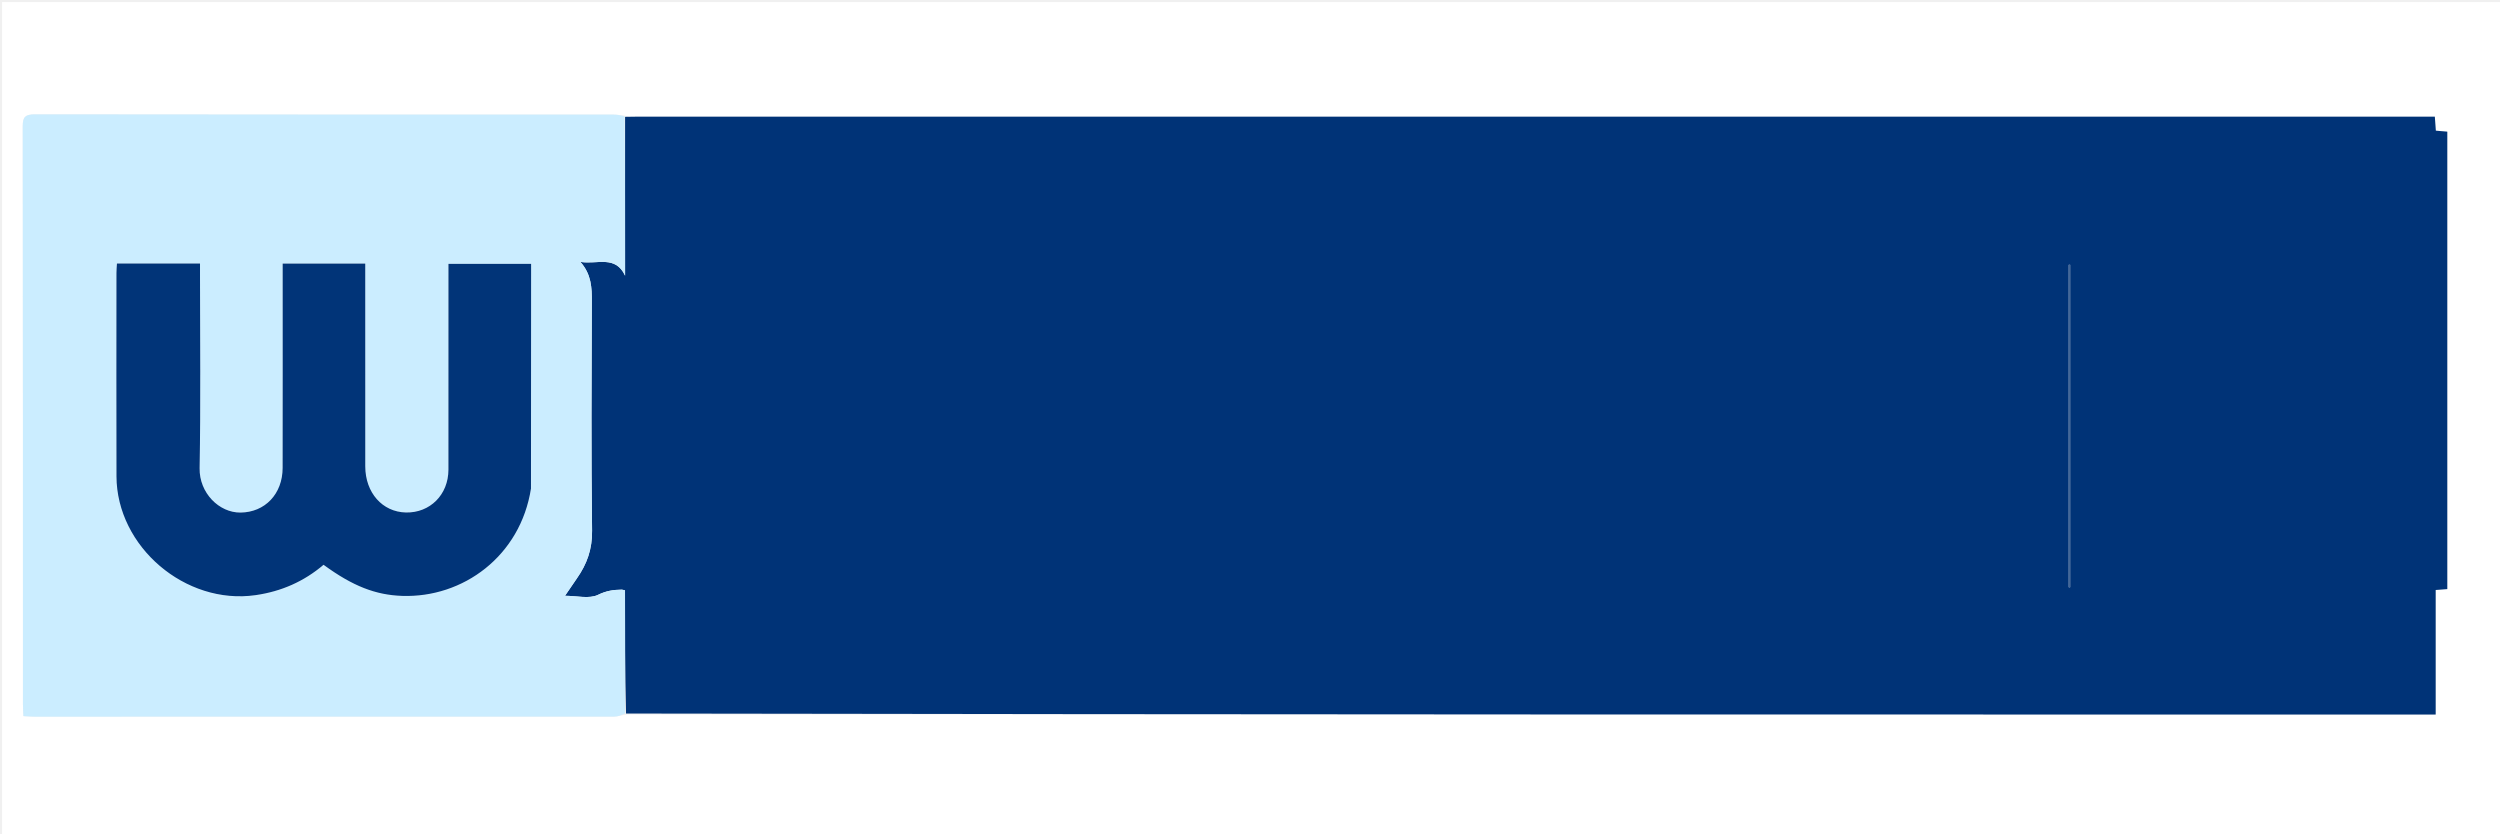
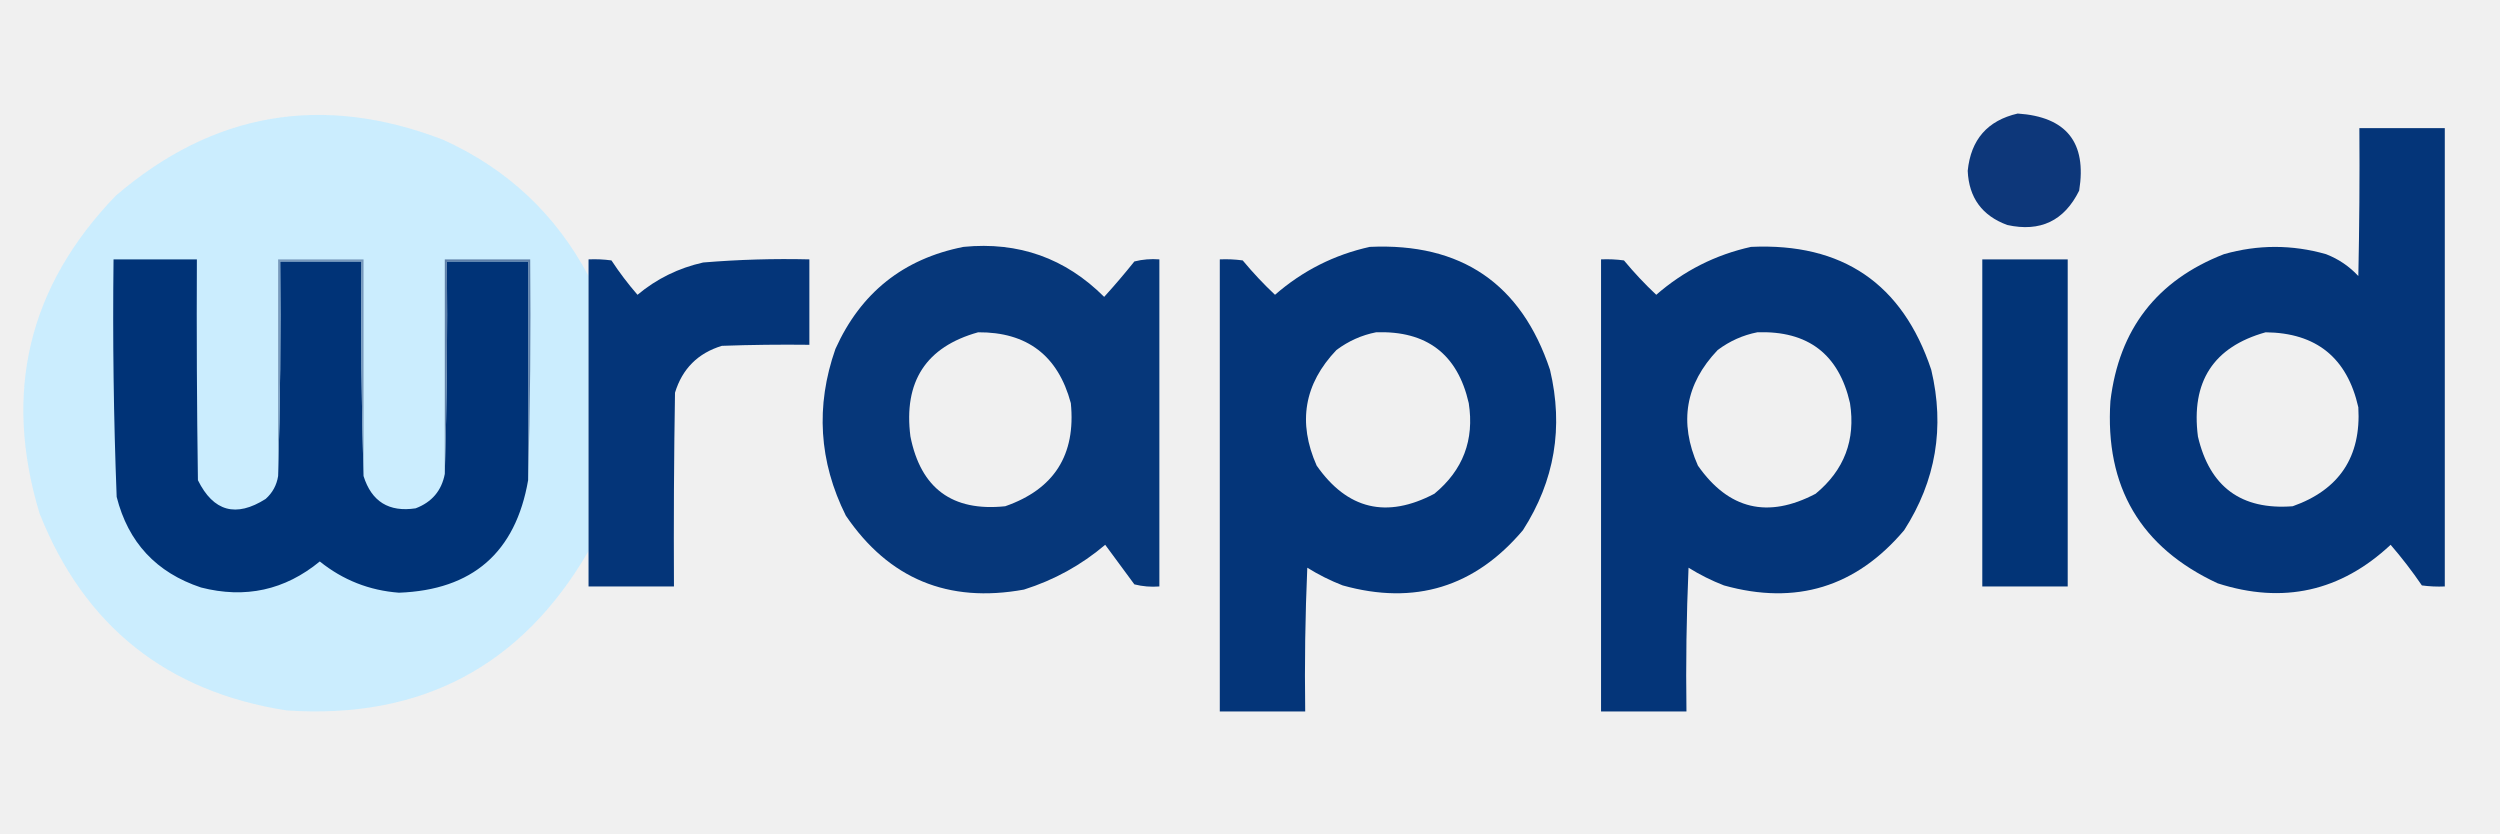
- <svg xmlns="http://www.w3.org/2000/svg" version="1.1" id="Layer_1" x="0px" y="0px" width="100%" viewBox="0 0 1200 400" enable-background="new 0 0 1200 400" xml:space="preserve">
-   <path fill="#FFFFFF" opacity="1" stroke="none" d=" M774,401   C516,401 258.5,401 1,401   C1,267.667 1,134.333 1,1   C401,1 801,1 1201,1   C1201,134.333 1201,267.667 1201,401   C1058.833,401 916.667,401 774,401  M299.484,55.448   C297.844,55.299 296.204,55.02 294.563,55.02   C201.942,54.999 109.32,55.036 16.698,54.899   C12.062,54.892 10.898,56.187 10.904,60.742   C11.033,153.197 11,245.652 11.011,338.107   C11.011,339.885 11.158,341.663 11.25,343.748   C13.293,343.845 14.92,343.989 16.547,343.989   C109.335,344 202.124,344.005 294.912,343.954   C296.622,343.953 298.332,343.275 300.971,342.991   C590.213,342.991 879.456,342.991 1169.126,342.991   C1169.126,322.712 1169.126,302.964 1169.126,283.194   C1171.295,283.029 1173.04,282.896 1174.703,282.769   C1174.703,209.317 1174.703,136.239 1174.703,63.198   C1172.65,63.019 1170.896,62.865 1169.2,62.717   C1169.025,60.28 1168.877,58.211 1168.718,56   C1166.49,56 1164.67,56 1162.849,56   C1096.558,56 1030.267,56 963.976,56   C744.497,56 525.017,56 305.538,56.004   C303.706,56.004 301.874,56.058 299.484,55.448  z" />
-   <path fill="#003377" opacity="1" stroke="none" d=" M300.042,56.087   C301.874,56.058 303.706,56.004 305.538,56.004   C525.017,56 744.497,56 963.976,56   C1030.267,56 1096.558,56 1162.849,56   C1164.67,56 1166.49,56 1168.718,56   C1168.877,58.211 1169.025,60.28 1169.2,62.717   C1170.896,62.865 1172.65,63.019 1174.703,63.198   C1174.703,136.239 1174.703,209.317 1174.703,282.769   C1173.04,282.896 1171.295,283.029 1169.126,283.194   C1169.126,302.964 1169.126,322.712 1169.126,342.991   C879.456,342.991 590.213,342.991 300.489,342.489   C300.006,322.399 300.006,302.811 300.006,283.357   C299.049,283.157 298.733,283.03 298.418,283.034   C294.474,283.084 291.032,283.565 287.091,285.509   C282.868,287.59 276.826,285.978 271.204,285.978   C273.328,282.86 275.102,280.189 276.943,277.565   C281.74,270.728 284.309,263.575 284.198,254.794   C283.732,218.15 283.924,181.496 284.073,144.846   C284.1,138.182 283.945,131.782 278.598,125.714   C286.675,127.042 295.381,122.325 300.042,132.314   C300.042,106.905 300.042,81.496 300.042,56.087  M993,180.5   C993,214.3 993,248.099 993,281.899   C993.227,281.898 993.454,281.896 993.681,281.895   C993.681,230.298 993.681,178.702 993.681,127.105   C993.454,127.104 993.227,127.103 993,127.102   C993,144.568 993,162.034 993,180.5  z" />
-   <path fill="#CBEDFF" opacity="1" stroke="none" d=" M299.763,55.767   C300.042,81.496 300.042,106.905 300.042,132.314   C295.381,122.325 286.675,127.042 278.598,125.714   C283.945,131.782 284.1,138.182 284.073,144.846   C283.924,181.496 283.732,218.15 284.198,254.794   C284.309,263.575 281.74,270.728 276.943,277.565   C275.102,280.189 273.328,282.86 271.204,285.978   C276.826,285.978 282.868,287.59 287.091,285.509   C291.032,283.565 294.474,283.084 298.418,283.034   C298.733,283.03 299.049,283.157 300.006,283.357   C300.006,302.811 300.006,322.399 300.024,342.45   C298.332,343.275 296.622,343.953 294.912,343.954   C202.124,344.005 109.335,344 16.547,343.989   C14.92,343.989 13.293,343.845 11.25,343.748   C11.158,341.663 11.011,339.885 11.011,338.107   C11,245.652 11.033,153.197 10.904,60.742   C10.898,56.187 12.062,54.892 16.698,54.899   C109.32,55.036 201.942,54.999 294.563,55.02   C296.204,55.02 297.844,55.299 299.763,55.767  M254.932,234.04   C254.932,198.275 254.932,162.511 254.932,126.656   C241.667,126.656 228.625,126.656 215.26,126.656   C215.26,128.863 215.26,130.676 215.26,132.489   C215.26,163.483 215.287,194.478 215.246,225.472   C215.23,237.437 206.418,246.233 194.867,245.995   C183.57,245.761 175.348,236.531 175.33,223.855   C175.287,193.36 175.316,162.866 175.316,132.372   C175.316,130.456 175.316,128.539 175.316,126.514   C161.781,126.514 149.019,126.514 135.684,126.514   C135.684,128.544 135.684,130.327 135.684,132.109   C135.684,162.936 135.727,193.764 135.662,224.591   C135.636,237.155 127.158,245.898 115.478,246.034   C105.192,246.154 95.598,236.616 95.813,224.723   C96.373,193.739 96.001,162.738 96.001,131.744   C96.001,130 96.001,128.257 96.001,126.505   C82.288,126.505 69.352,126.505 56.135,126.505   C56.043,128.181 55.895,129.637 55.895,131.094   C55.882,163.588 55.813,196.082 55.905,228.576   C56.001,262.472 89.049,290.523 122.693,285.668   C135.066,283.882 145.927,279.098 155.303,271.098   C169.435,281.433 180.346,285.578 192.958,286.03   C222.197,287.078 249.829,266.943 254.932,234.04  z" />
-   <path fill="#436797" opacity="1" stroke="none" d=" M993,180   C993,162.034 993,144.568 993,127.102   C993.227,127.103 993.454,127.104 993.681,127.105   C993.681,178.702 993.681,230.298 993.681,281.895   C993.454,281.896 993.227,281.898 993,281.899   C993,248.099 993,214.3 993,180  z" />
-   <path fill="#013478" opacity="1" stroke="none" d=" M254.871,234.488   C249.829,266.943 222.197,287.078 192.958,286.03   C180.346,285.578 169.435,281.433 155.303,271.098   C145.927,279.098 135.066,283.882 122.693,285.668   C89.049,290.523 56.001,262.472 55.905,228.576   C55.813,196.082 55.882,163.588 55.895,131.094   C55.895,129.637 56.043,128.181 56.135,126.505   C69.352,126.505 82.288,126.505 96.001,126.505   C96.001,128.257 96.001,130 96.001,131.744   C96.001,162.738 96.373,193.739 95.813,224.723   C95.598,236.616 105.192,246.154 115.478,246.034   C127.158,245.898 135.636,237.155 135.662,224.591   C135.727,193.764 135.684,162.936 135.684,132.109   C135.684,130.327 135.684,128.544 135.684,126.514   C149.019,126.514 161.781,126.514 175.316,126.514   C175.316,128.539 175.316,130.456 175.316,132.372   C175.316,162.866 175.287,193.36 175.33,223.855   C175.348,236.531 183.57,245.761 194.867,245.995   C206.418,246.233 215.23,237.437 215.246,225.472   C215.287,194.478 215.26,163.483 215.26,132.489   C215.26,130.676 215.26,128.863 215.26,126.656   C228.625,126.656 241.667,126.656 254.932,126.656   C254.932,162.511 254.932,198.275 254.871,234.488  z" />
+ <svg xmlns="http://www.w3.org/2000/svg" version="1.1" width="1200px" height="400px" style="shape-rendering:geometricPrecision; text-rendering:geometricPrecision; image-rendering:optimizeQuality; fill-rule:evenodd; clip-rule:evenodd">
+   <g>
+     <path style="opacity:0.989" fill="#cbedfe" d="M 282.5,132.5 C 282.5,176.5 282.5,220.5 282.5,264.5C 250.371,319.906 202.038,345.406 137.5,341C 79.955,331.994 40.455,300.494 19,246.5C 1.413,188.352 13.58,137.519 55.5,94C 102.299,53.81 154.632,44.81 212.5,67C 243.373,80.909 266.707,102.742 282.5,132.5 Z" />
+   </g>
+   <g>
+     <path style="opacity:1" fill="#0d377a" d="M 968.5,54.5 C 991.905,56.067 1001.74,68.4 998,91.5C 990.84,106.001 979.34,111.501 963.5,108C 951.41,103.572 945.076,94.905 944.5,82C 946.001,67.008 954.001,57.841 968.5,54.5 Z" />
+   </g>
+   <g>
+     <path style="opacity:0.982" fill="#003277" d="M 1132.5,61.5 C 1146.17,61.5 1159.83,61.5 1173.5,61.5C 1173.5,134.833 1173.5,208.167 1173.5,281.5C 1169.82,281.665 1166.15,281.499 1162.5,281C 1157.85,274.191 1152.85,267.691 1147.5,261.5C 1123.5,283.916 1095.83,290.083 1064.5,280C 1027.47,262.807 1010.3,233.641 1013,192.5C 1017.13,158.036 1035.3,134.536 1067.5,122C 1083.85,117.36 1100.18,117.36 1116.5,122C 1122.49,124.326 1127.65,127.826 1132,132.5C 1132.5,108.836 1132.67,85.169 1132.5,61.5 Z M 1087.5,159.5 C 1111.82,159.745 1126.65,171.745 1132,195.5C 1133.38,219.248 1122.88,235.081 1100.5,243C 1075.81,244.893 1060.64,233.726 1055,209.5C 1051.63,183.177 1062.46,166.51 1087.5,159.5 Z" />
+   </g>
+   <g>
+     <path style="opacity:0.974" fill="#003277" d="M 462.5,118.5 C 488.876,115.901 511.376,123.901 530,142.5C 535.021,136.98 539.854,131.314 544.5,125.5C 548.445,124.509 552.445,124.176 556.5,124.5C 556.5,176.833 556.5,229.167 556.5,281.5C 552.445,281.824 548.445,281.491 544.5,280.5C 539.833,274.167 535.167,267.833 530.5,261.5C 518.98,271.262 505.98,278.429 491.5,283C 455.102,289.658 426.602,277.825 406,247.5C 393.072,221.549 391.405,194.883 401,167.5C 413.125,140.53 433.625,124.197 462.5,118.5 Z M 469.5,159.5 C 493.029,159.357 507.862,170.69 514,193.5C 516.471,218.345 505.971,234.845 482.5,243C 457.145,245.643 441.979,234.476 437,209.5C 433.637,183.156 444.47,166.489 469.5,159.5 Z" />
+   </g>
+   <g>
+     <path style="opacity:0.984" fill="#003277" d="M 657.5,118.5 C 701.384,116.499 730.217,136.166 744,177.5C 750.565,205.111 746.232,230.777 731,254.5C 707.89,281.822 679.056,290.655 644.5,281C 638.554,278.694 632.888,275.861 627.5,272.5C 626.5,295.49 626.167,318.49 626.5,341.5C 612.833,341.5 599.167,341.5 585.5,341.5C 585.5,269.167 585.5,196.833 585.5,124.5C 589.182,124.335 592.848,124.501 596.5,125C 601.369,130.866 606.536,136.366 612,141.5C 625.259,129.954 640.425,122.288 657.5,118.5 Z M 660.5,159.5 C 684.814,158.668 699.647,170.001 705,193.5C 707.748,211.165 702.248,225.665 688.5,237C 665.57,249.058 646.737,244.558 632,223.5C 622.816,202.771 625.982,184.271 641.5,168C 647.268,163.697 653.601,160.864 660.5,159.5 Z" />
+   </g>
+   <g>
+     <path style="opacity:0.984" fill="#003277" d="M 840.5,118.5 C 884.384,116.499 913.217,136.166 927,177.5C 933.565,205.111 929.232,230.777 914,254.5C 890.89,281.822 862.056,290.655 827.5,281C 821.554,278.694 815.888,275.861 810.5,272.5C 809.5,295.49 809.167,318.49 809.5,341.5C 795.833,341.5 782.167,341.5 768.5,341.5C 768.5,269.167 768.5,196.833 768.5,124.5C 772.182,124.335 775.848,124.501 779.5,125C 784.369,130.866 789.536,136.366 795,141.5C 808.259,129.954 823.425,122.288 840.5,118.5 Z M 843.5,159.5 C 867.814,158.668 882.647,170.001 888,193.5C 890.748,211.165 885.248,225.665 871.5,237C 848.57,249.058 829.737,244.558 815,223.5C 805.816,202.771 808.982,184.271 824.5,168C 830.268,163.697 836.601,160.864 843.5,159.5 Z" />
+   </g>
+   <g>
+     <path style="opacity:0.982" fill="#003277" d="M 282.5,264.5 C 282.5,220.5 282.5,176.5 282.5,132.5C 282.5,129.833 282.5,127.167 282.5,124.5C 286.182,124.335 289.848,124.501 293.5,125C 297.312,130.8 301.478,136.3 306,141.5C 315.185,133.824 325.685,128.658 337.5,126C 354.458,124.59 371.458,124.09 388.5,124.5C 388.5,138.167 388.5,151.833 388.5,165.5C 374.496,165.333 360.496,165.5 346.5,166C 335,169.5 327.5,177 324,188.5C 323.5,219.498 323.333,250.498 323.5,281.5C 309.833,281.5 296.167,281.5 282.5,281.5C 282.5,275.833 282.5,270.167 282.5,264.5 Z" />
+   </g>
+   <g>
+     <path style="opacity:1" fill="#023477" d="M 951.5,124.5 C 965.167,124.5 978.833,124.5 992.5,124.5C 992.5,176.833 992.5,229.167 992.5,281.5C 978.833,281.5 965.167,281.5 951.5,281.5C 951.5,229.167 951.5,176.833 951.5,124.5 Z" />
+   </g>
+   <g>
+     <path style="opacity:1" fill="#003377" d="M 133.5,228.5 C 134.498,194.337 134.832,160.004 134.5,125.5C 147.5,125.5 160.5,125.5 173.5,125.5C 173.168,160.004 173.502,194.337 174.5,228.5C 178.346,240.762 186.679,245.929 199.5,244C 207.291,241.05 211.958,235.55 213.5,227.5C 214.498,193.671 214.832,159.671 214.5,125.5C 227.5,125.5 240.5,125.5 253.5,125.5C 253.5,160.5 253.5,195.5 253.5,230.5C 247.475,265.186 226.808,283.186 191.5,284.5C 177.262,283.422 164.596,278.422 153.5,269.5C 136.716,283.277 117.716,287.443 96.5,282C 75.031,274.866 61.531,260.366 56,238.5C 54.537,200.535 54.037,162.535 54.5,124.5C 67.833,124.5 81.167,124.5 94.5,124.5C 94.333,159.835 94.5,195.168 95,230.5C 102.428,245.534 113.262,248.534 127.5,239.5C 130.809,236.548 132.809,232.881 133.5,228.5 Z" />
+   </g>
+   <g>
+     <path style="opacity:1" fill="#7899bc" d="M 174.5,228.5 C 173.502,194.337 173.168,160.004 173.5,125.5C 160.5,125.5 147.5,125.5 134.5,125.5C 134.832,160.004 134.498,194.337 133.5,228.5C 133.5,193.833 133.5,159.167 133.5,124.5C 147.167,124.5 160.833,124.5 174.5,124.5C 174.5,159.167 174.5,193.833 174.5,228.5 Z" />
+   </g>
+   <g>
+     <path style="opacity:1" fill="#5f80a9" d="M 253.5,230.5 C 253.5,195.5 253.5,160.5 253.5,125.5C 240.5,125.5 227.5,125.5 214.5,125.5C 214.832,159.671 214.498,193.671 213.5,227.5C 213.5,193.167 213.5,158.833 213.5,124.5C 227.167,124.5 240.833,124.5 254.5,124.5C 254.832,160.004 254.498,195.337 253.5,230.5 Z" />
+   </g>
</svg>
